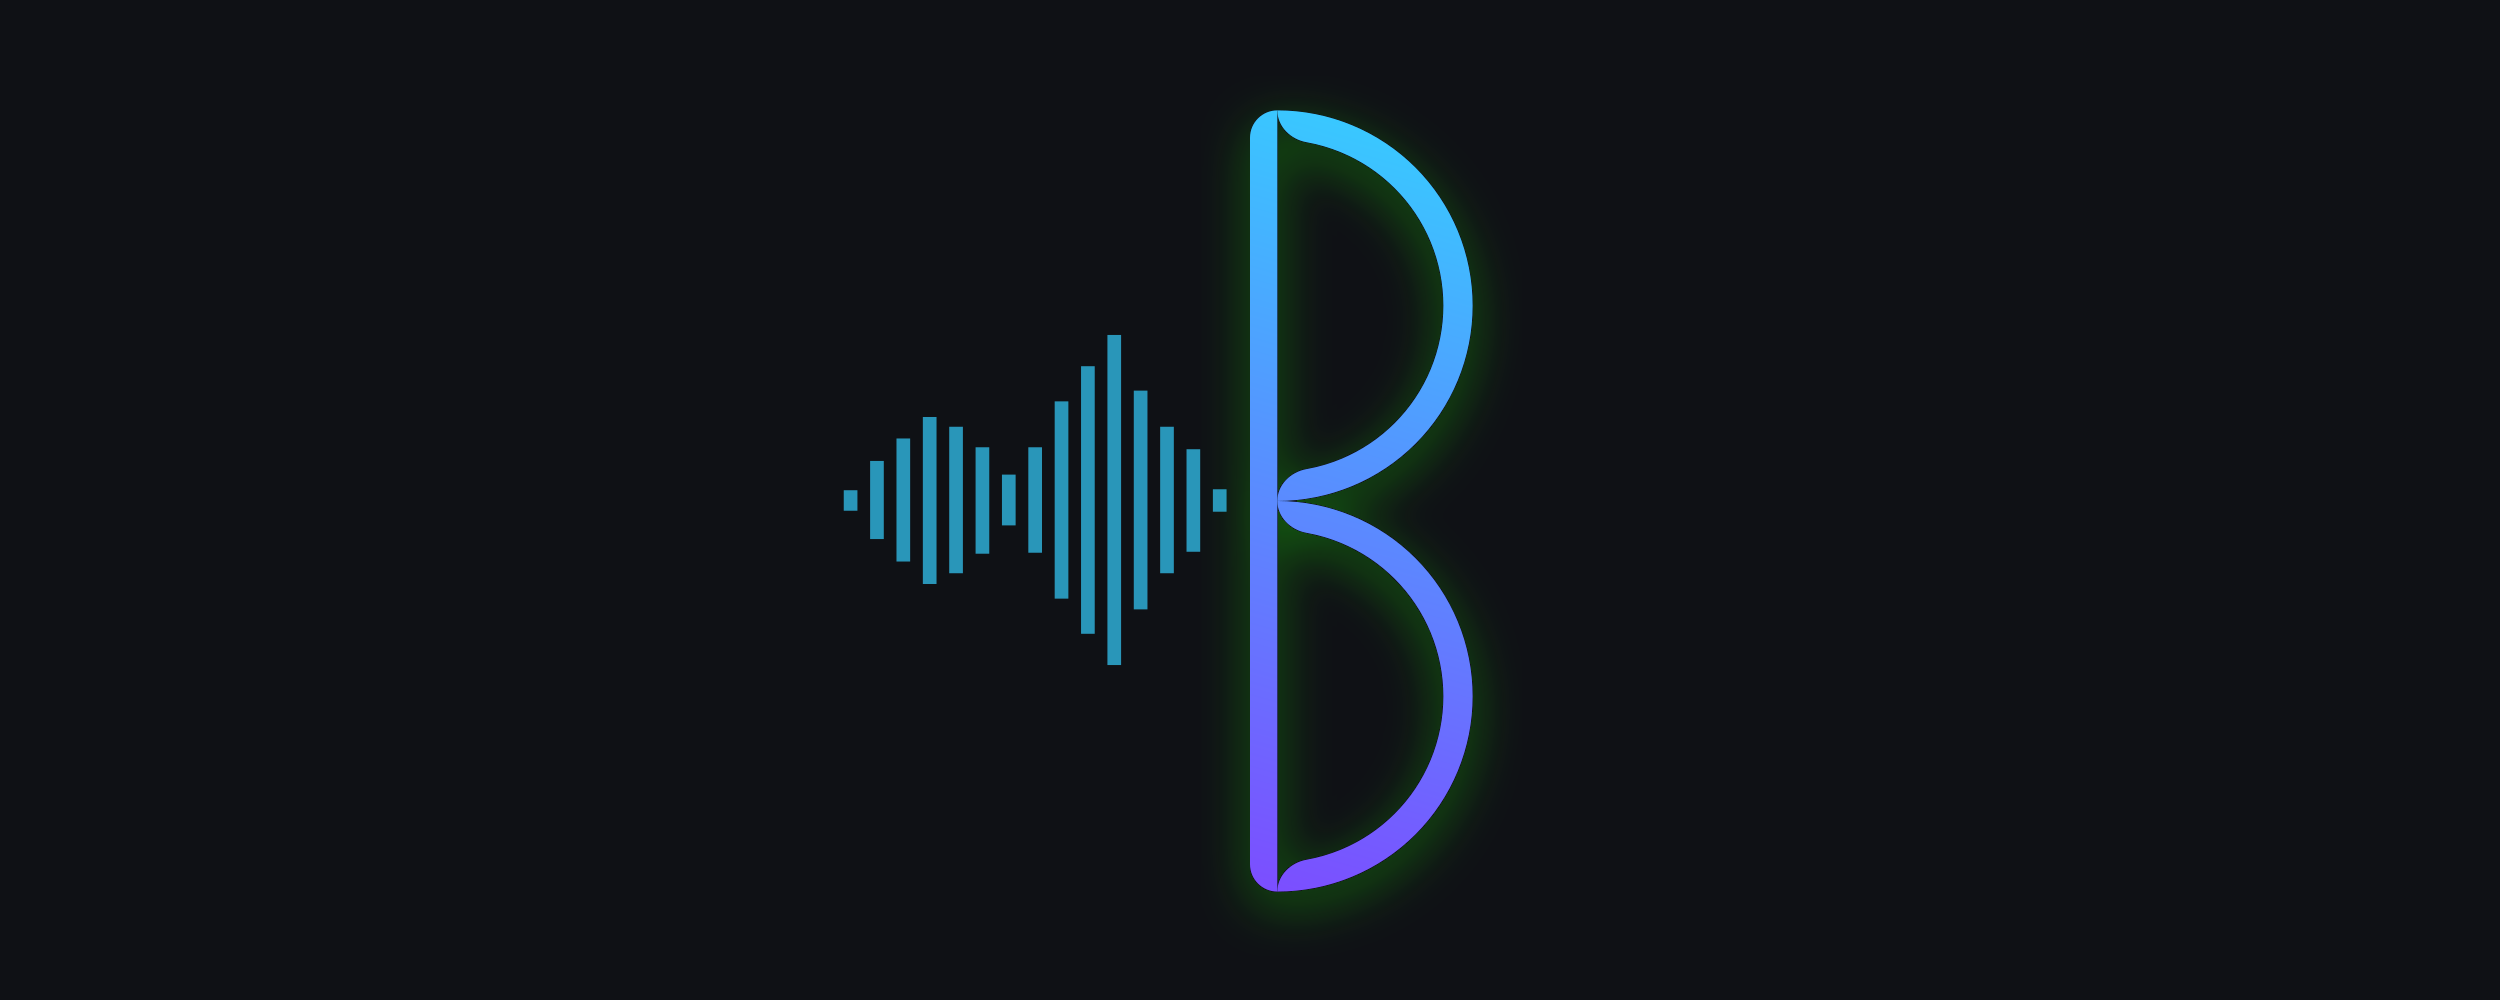
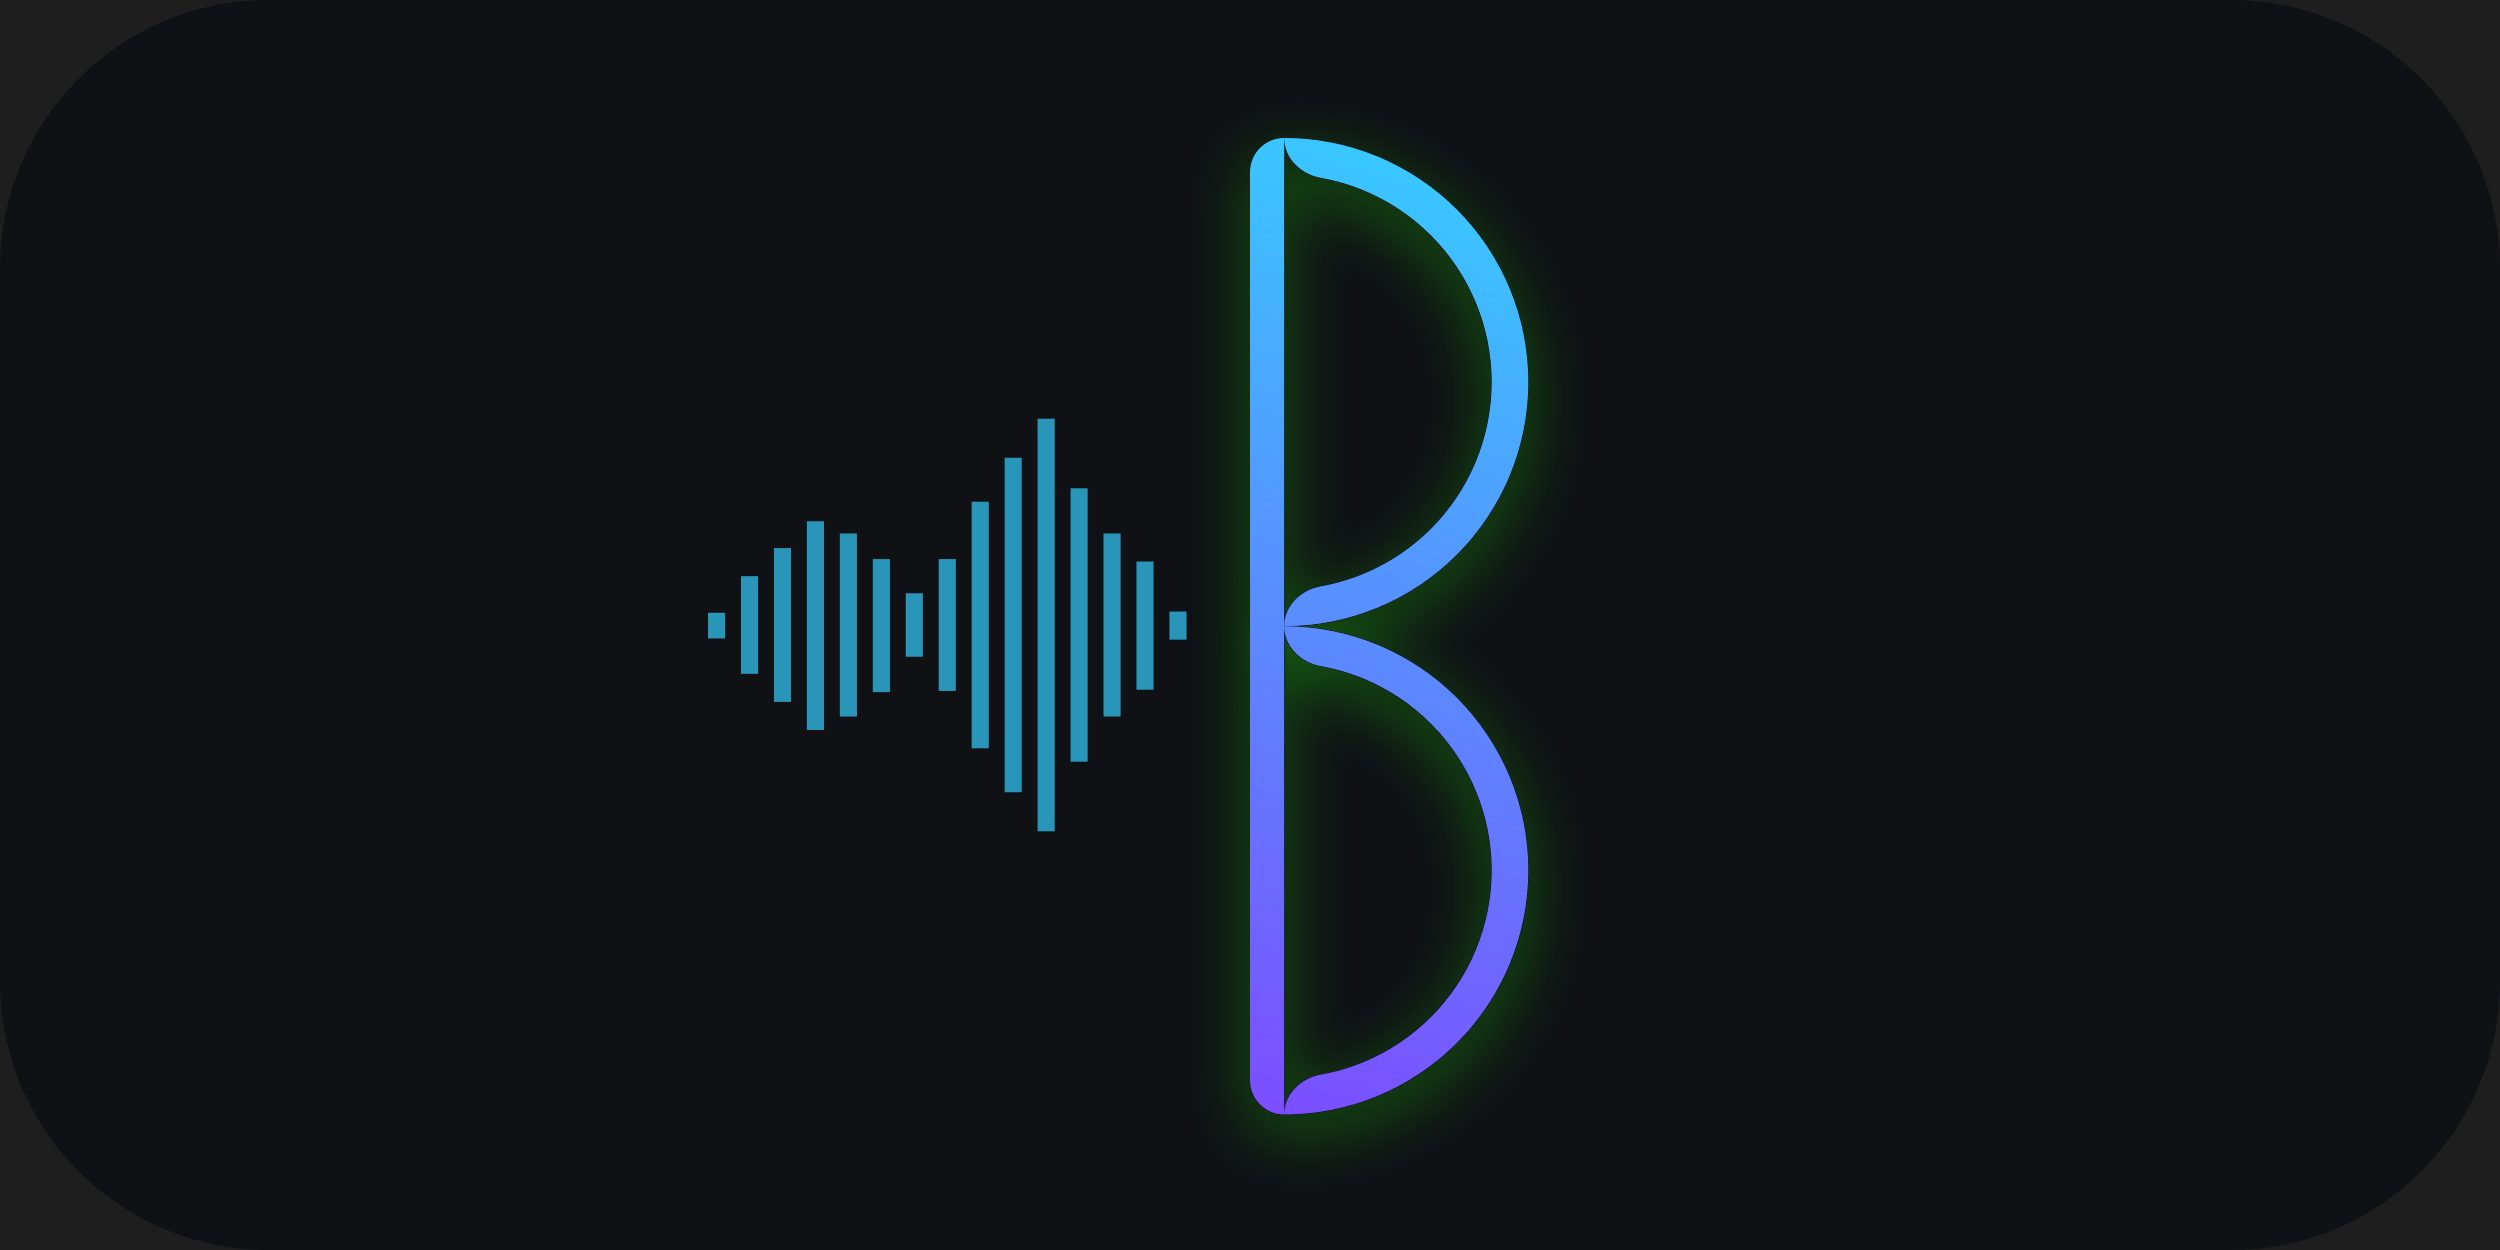
- <svg xmlns="http://www.w3.org/2000/svg" viewBox="0 0 2560 1024" fill="none" preserveAspectRatio="xMidYMid meet">
-   <rect width="2560" height="1024" fill="#0F1115" />
-   <g transform="translate(768, 0)">
-     <rect width="1024" height="1024" fill="#0F1115" />
-     <rect width="1024" height="1024" rx="220" fill="#0F1115" />
-     <g filter="url(#filter0_d_0_1)">
-       <path d="M540 513C566.264 513 592.272 518.173 616.537 528.224C640.802 538.275 662.849 553.007 681.421 571.579C699.993 590.151 714.725 612.198 724.776 636.463C734.827 660.728 740 686.736 740 713C740 739.264 734.827 765.272 724.776 789.537C714.725 813.802 699.993 835.849 681.421 854.421C662.849 872.993 640.802 887.725 616.537 897.776C592.272 907.827 566.264 913 540 913C540 896.431 553.534 883.268 569.845 880.36C581.891 878.212 593.698 874.764 605.057 870.06C625.682 861.516 644.422 848.994 660.208 833.208C675.994 817.422 688.516 798.682 697.06 778.057C705.603 757.431 710 735.325 710 713C710 690.675 705.603 668.569 697.06 647.943C688.516 627.318 675.994 608.578 660.208 592.792C644.422 577.006 625.682 564.484 605.057 555.94C593.698 551.236 581.891 547.788 569.845 545.64C553.534 542.732 540 529.569 540 513Z" fill="url(#paint0_linear_0_1)" />
-       <path d="M540 113C566.264 113 592.272 118.173 616.537 128.224C640.802 138.275 662.849 153.007 681.421 171.579C699.993 190.151 714.725 212.198 724.776 236.463C734.827 260.728 740 286.736 740 313C740 339.264 734.827 365.272 724.776 389.537C714.725 413.802 699.993 435.849 681.421 454.421C662.849 472.993 640.802 487.725 616.537 497.776C592.272 507.827 566.264 513 540 513C540 496.431 553.534 483.268 569.845 480.36C581.891 478.212 593.698 474.764 605.057 470.06C625.682 461.516 644.422 448.994 660.208 433.208C675.994 417.422 688.516 398.682 697.06 378.057C705.603 357.431 710 335.325 710 313C710 290.675 705.603 268.569 697.06 247.943C688.516 227.318 675.994 208.578 660.208 192.792C644.422 177.006 625.682 164.484 605.057 155.94C593.698 151.236 581.891 147.788 569.845 145.64C553.534 142.732 540 129.569 540 113Z" fill="url(#paint1_linear_0_1)" />
-       <path d="M512 141C512 125.536 524.536 113 540 113V913C524.536 913 512 900.464 512 885V141Z" fill="url(#paint2_linear_0_1)" />
-     </g>
-     <g opacity="0.7">
-       <rect x="123" y="472" width="14" height="80" fill="#35CFFF" />
-       <rect x="96" y="502" width="14" height="21" fill="#35CFFF" />
-       <rect x="150" y="449" width="14" height="126" fill="#35CFFF" />
-       <rect x="177" y="427" width="14" height="171" fill="#35CFFF" />
-       <rect x="204" y="437" width="14" height="150" fill="#35CFFF" />
-       <rect x="231" y="458" width="14" height="109" fill="#35CFFF" />
-       <rect x="258" y="486" width="14" height="52" fill="#35CFFF" />
-       <rect x="285" y="458" width="14" height="108" fill="#35CFFF" />
-       <rect x="312" y="411" width="14" height="202" fill="#35CFFF" />
-       <rect x="339" y="375" width="14" height="274" fill="#35CFFF" />
-       <rect x="366" y="343" width="14" height="338" fill="#35CFFF" />
-       <rect x="393" y="400" width="14" height="224" fill="#35CFFF" />
-       <rect x="420" y="437" width="14" height="150" fill="#35CFFF" />
-       <rect x="447" y="460" width="14" height="105" fill="#35CFFF" />
-       <rect x="474" y="501" width="14" height="23" fill="#35CFFF" />
-     </g>
+ <svg xmlns="http://www.w3.org/2000/svg" width="2048" height="1024" viewBox="0 0 2048 1024" fill="none">
+   <rect width="2048" height="1024" fill="#1E1E1E" />
+   <rect width="2048" height="1024" rx="220" fill="#0F1115" />
+   <g filter="url(#filter0_d_0_1)">
+     <path d="M1052 513C1078.26 513 1104.27 518.173 1128.54 528.224C1152.8 538.275 1174.85 553.007 1193.42 571.579C1211.99 590.151 1226.73 612.198 1236.78 636.463C1246.83 660.728 1252 686.736 1252 713C1252 739.264 1246.83 765.272 1236.78 789.537C1226.73 813.802 1211.99 835.849 1193.42 854.421C1174.85 872.993 1152.8 887.725 1128.54 897.776C1104.27 907.827 1078.26 913 1052 913C1052 896.431 1065.53 883.268 1081.84 880.36C1093.89 878.212 1105.7 874.764 1117.06 870.06C1137.68 861.516 1156.42 848.994 1172.21 833.208C1187.99 817.422 1200.52 798.682 1209.06 778.057C1217.6 757.431 1222 735.325 1222 713C1222 690.675 1217.6 668.569 1209.06 647.943C1200.52 627.318 1187.99 608.578 1172.21 592.792C1156.42 577.006 1137.68 564.484 1117.06 555.94C1105.7 551.236 1093.89 547.788 1081.84 545.64C1065.53 542.732 1052 529.569 1052 513Z" fill="url(#paint0_linear_0_1)" />
+     <path d="M1052 113C1078.26 113 1104.27 118.173 1128.54 128.224C1152.8 138.275 1174.85 153.007 1193.42 171.579C1211.99 190.151 1226.73 212.198 1236.78 236.463C1246.83 260.728 1252 286.736 1252 313C1252 339.264 1246.83 365.272 1236.78 389.537C1226.73 413.802 1211.99 435.849 1193.42 454.421C1174.85 472.993 1152.8 487.725 1128.54 497.776C1104.27 507.827 1078.26 513 1052 513C1052 496.431 1065.53 483.268 1081.84 480.36C1093.89 478.212 1105.7 474.764 1117.06 470.06C1137.68 461.516 1156.42 448.994 1172.21 433.208C1187.99 417.422 1200.52 398.682 1209.06 378.057C1217.6 357.431 1222 335.325 1222 313C1222 290.675 1217.6 268.569 1209.06 247.943C1200.52 227.318 1187.99 208.578 1172.21 192.792C1156.42 177.006 1137.68 164.484 1117.06 155.94C1105.7 151.236 1093.89 147.788 1081.84 145.64C1065.53 142.732 1052 129.569 1052 113Z" fill="url(#paint1_linear_0_1)" />
+     <path d="M1024 141C1024 125.536 1036.54 113 1052 113V913C1036.54 913 1024 900.464 1024 885V141Z" fill="url(#paint2_linear_0_1)" />
+   </g>
+   <g opacity="0.7">
+     <rect x="607" y="472" width="14" height="80" fill="#35CFFF" />
+     <rect x="580" y="502" width="14" height="21" fill="#35CFFF" />
+     <rect x="634" y="449" width="14" height="126" fill="#35CFFF" />
+     <rect x="661" y="427" width="14" height="171" fill="#35CFFF" />
+     <rect x="688" y="437" width="14" height="150" fill="#35CFFF" />
+     <rect x="715" y="458" width="14" height="109" fill="#35CFFF" />
+     <rect x="742" y="486" width="14" height="52" fill="#35CFFF" />
+     <rect x="769" y="458" width="14" height="108" fill="#35CFFF" />
+     <rect x="796" y="411" width="14" height="202" fill="#35CFFF" />
+     <rect x="823" y="375" width="14" height="274" fill="#35CFFF" />
+     <rect x="850" y="343" width="14" height="338" fill="#35CFFF" />
+     <rect x="877" y="400" width="14" height="224" fill="#35CFFF" />
+     <rect x="904" y="437" width="14" height="150" fill="#35CFFF" />
+     <rect x="931" y="460" width="14" height="105" fill="#35CFFF" />
+     <rect x="958" y="501" width="14" height="23" fill="#35CFFF" />
  </g>
  <defs>
-     <filter id="filter0_d_0_1" x="462" y="78" width="328" height="900" filterUnits="userSpaceOnUse" color-interpolation-filters="sRGB">
+     <filter id="filter0_d_0_1" x="974" y="78" width="328" height="900" filterUnits="userSpaceOnUse" color-interpolation-filters="sRGB">
      <feFlood flood-opacity="0" result="BackgroundImageFix" />
      <feColorMatrix in="SourceAlpha" type="matrix" values="0 0 0 0 0 0 0 0 0 0 0 0 0 0 0 0 0 0 127 0" result="hardAlpha" />
      <feOffset dy="15" />
      <feGaussianBlur stdDeviation="25" />
      <feComposite in2="hardAlpha" operator="out" />
      <feColorMatrix type="matrix" values="0 0 0 0 0.106 0 0 0 0 0.964 0 0 0 0 0.011 0 0 0 0.35 0" />
      <feBlend mode="normal" in2="BackgroundImageFix" result="effect1_dropShadow_0_1" />
      <feBlend mode="normal" in="SourceGraphic" in2="effect1_dropShadow_0_1" result="shape" />
    </filter>
-     <linearGradient id="paint0_linear_0_1" x1="512" y1="913" x2="740" y2="113" gradientUnits="userSpaceOnUse">
+     <linearGradient id="paint0_linear_0_1" x1="1024" y1="913" x2="1252" y2="113" gradientUnits="userSpaceOnUse">
      <stop stop-color="#7C4DFF" />
      <stop offset="1" stop-color="#35CFFF" />
    </linearGradient>
-     <linearGradient id="paint1_linear_0_1" x1="512" y1="913" x2="740" y2="113" gradientUnits="userSpaceOnUse">
+     <linearGradient id="paint1_linear_0_1" x1="1024" y1="913" x2="1252" y2="113" gradientUnits="userSpaceOnUse">
      <stop stop-color="#7C4DFF" />
      <stop offset="1" stop-color="#35CFFF" />
    </linearGradient>
-     <linearGradient id="paint2_linear_0_1" x1="512" y1="913" x2="740" y2="113" gradientUnits="userSpaceOnUse">
+     <linearGradient id="paint2_linear_0_1" x1="1024" y1="913" x2="1252" y2="113" gradientUnits="userSpaceOnUse">
      <stop stop-color="#7C4DFF" />
      <stop offset="1" stop-color="#35CFFF" />
    </linearGradient>
  </defs>
</svg>
